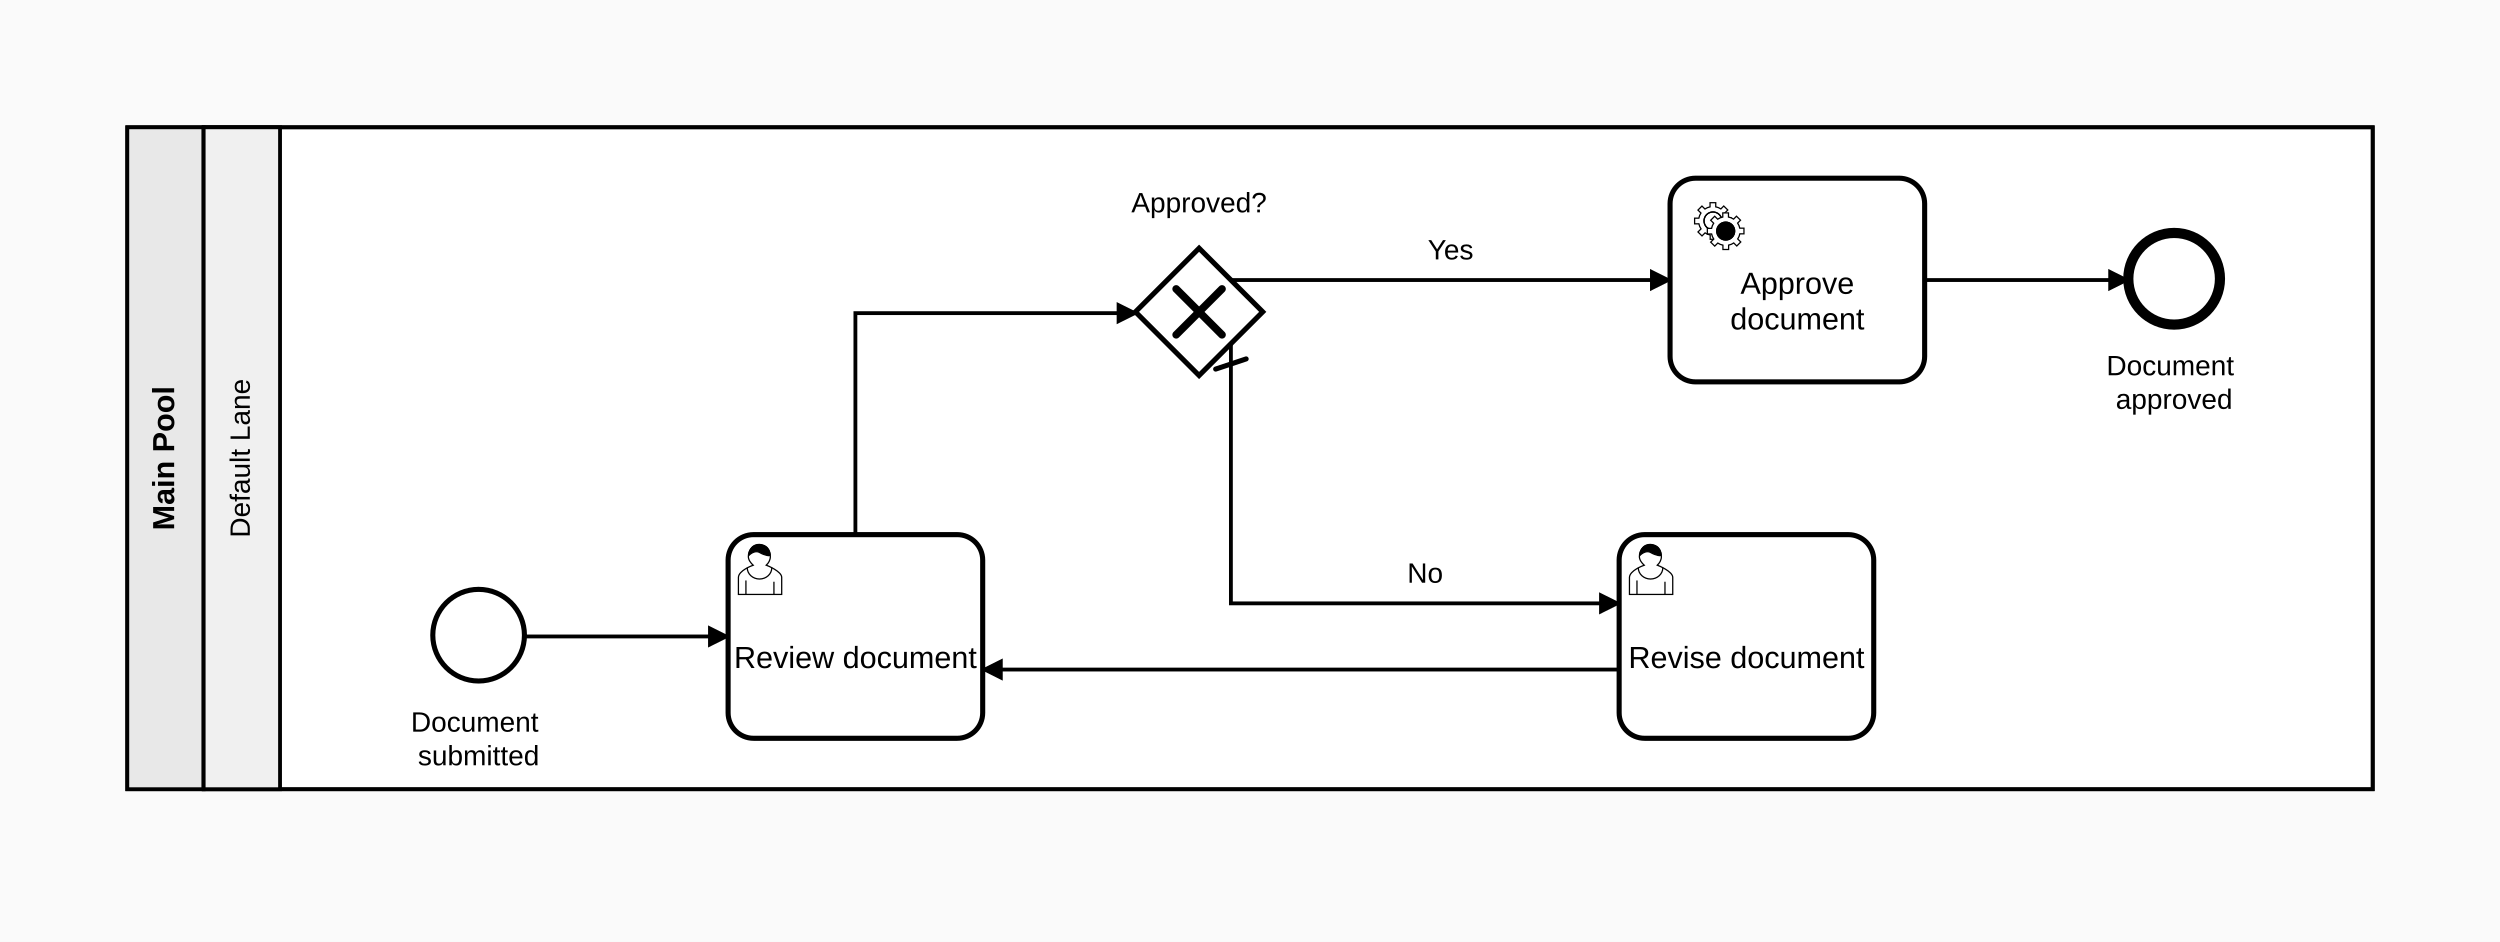
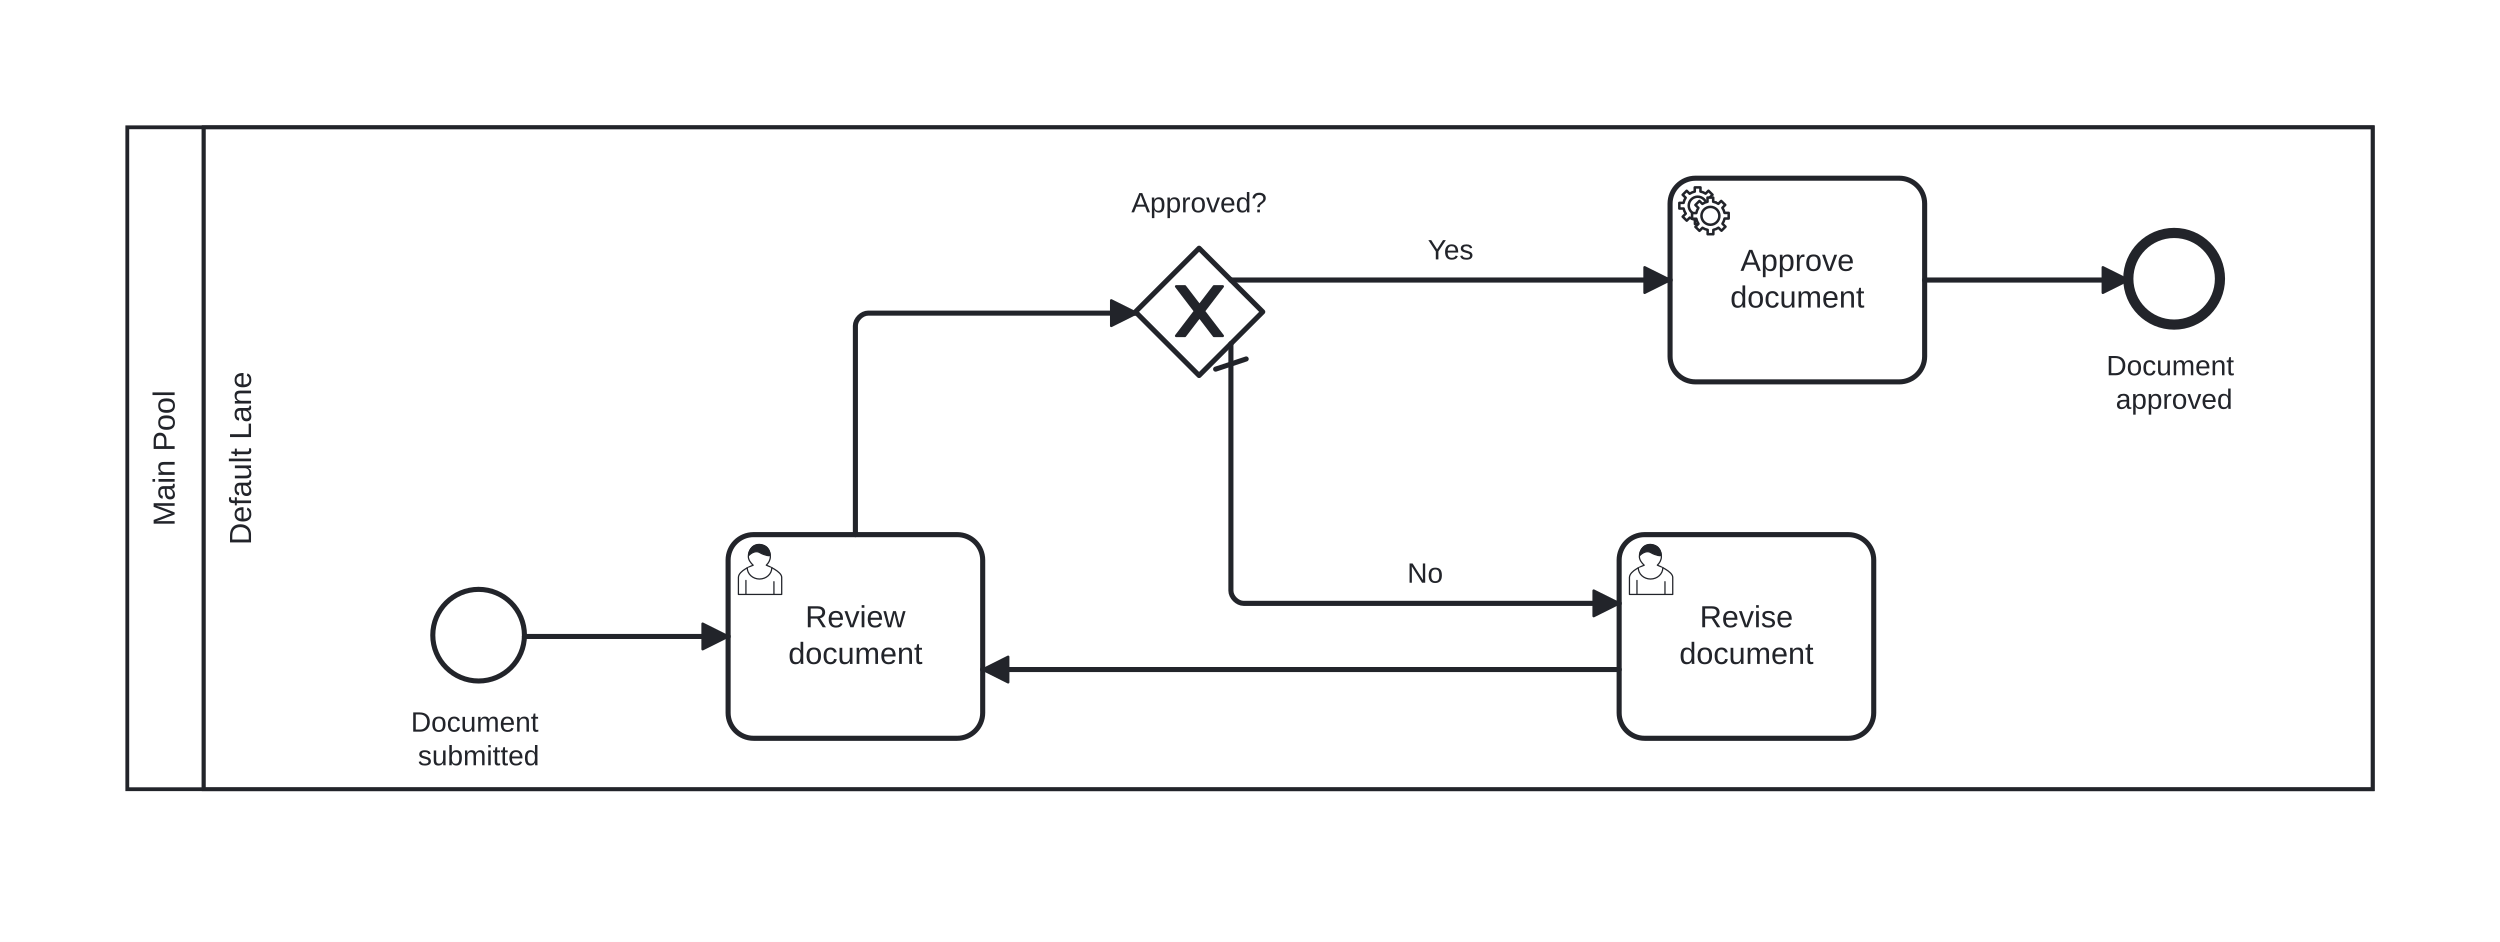
<svg xmlns="http://www.w3.org/2000/svg" width="982" height="370" viewBox="0 0 982 370" font-family="Arial, sans-serif">
  <defs>
    <marker id="seq-end" viewBox="0 0 20 20" refX="11" refY="10" markerWidth="10" markerHeight="10" orient="auto">
-       <path d="M 1 5 L 11 10 L 1 15 Z" fill="#000000" stroke="#000000" stroke-width="1" />
+       <path d="M 1 5 L 11 10 L 1 15 Z" fill="#22242a" stroke="#22242a" stroke-width="1" stroke-linecap="round" stroke-linejoin="round" />
    </marker>
-     <marker id="seq-default-src" viewBox="0 0 20 20" refX="0" refY="10" markerWidth="13.3" markerHeight="13.3" orient="auto">
-       <path d="M 6 4 L 10 16" fill="none" stroke="#000000" stroke-width="2" stroke-linecap="round" />
+     <marker id="seq-default-src" viewBox="0 0 20 20" refX="0" refY="10" markerWidth="10" markerHeight="10" orient="auto">
+       <path d="M 6 4 L 10 16" fill="none" stroke="#22242a" stroke-width="2" stroke-linecap="round" />
    </marker>
-     <marker id="seq-conditional-src" viewBox="0 0 20 20" refX="-1" refY="10" markerWidth="13.3" markerHeight="13.3" orient="auto">
-       <path d="M 0 10 L 8 6 L 16 10 L 8 14 Z" fill="#ffffff" stroke="#000000" stroke-width="2" stroke-linejoin="round" />
+     <marker id="seq-conditional-src" viewBox="0 0 20 20" refX="-1" refY="10" markerWidth="10" markerHeight="10" orient="auto">
+       <path d="M 0 10 L 8 6 L 16 10 L 8 14 Z" fill="#ffffff" stroke="#22242a" stroke-width="2" stroke-linejoin="round" />
    </marker>
    <marker id="msg-start" viewBox="0 0 20 20" refX="6" refY="6" markerWidth="20" markerHeight="20" orient="auto">
-       <circle cx="6" cy="6" r="3.5" fill="#ffffff" stroke="#000000" stroke-width="1" />
+       <circle cx="6" cy="6" r="3.5" fill="#ffffff" stroke="#22242a" stroke-width="1" stroke-dasharray="10000, 1" />
    </marker>
    <marker id="msg-end" viewBox="0 0 20 20" refX="8.5" refY="5" markerWidth="20" markerHeight="20" orient="auto">
-       <path d="m 1 5 l 0 -3 l 7 3 l -7 3 z" fill="#ffffff" stroke="#000000" stroke-width="1" stroke-linecap="butt" />
+       <path d="m 1 5 l 0 -3 l 7 3 l -7 3 z" fill="#ffffff" stroke="#22242a" stroke-width="1" stroke-linecap="round" stroke-linejoin="round" stroke-dasharray="10000, 1" />
    </marker>
    <marker id="assoc-end" viewBox="0 0 20 20" refX="11" refY="10" markerWidth="10" markerHeight="10" orient="auto">
-       <path d="M 1 5 L 11 10 L 1 15" fill="none" stroke="#000000" stroke-width="1.5" />
+       <path d="M 1 5 L 11 10 L 1 15" fill="none" stroke="#22242a" stroke-width="1.5" stroke-linecap="round" stroke-linejoin="round" stroke-dasharray="10000, 1" />
    </marker>
  </defs>
-   <rect width="982" height="370" fill="#fafafa" />
-   <rect x="50" y="50" width="882" height="260" fill="#ffffff" stroke="#000000" stroke-width="1.5" />
-   <rect x="50" y="50" width="30" height="260" fill="#e8e8e8" stroke="#000000" stroke-width="1.5" />
-   <text x="65" y="180" text-anchor="middle" dominant-baseline="middle" font-size="12" font-weight="bold" fill="#000000" transform="rotate(-90,65,180)">Main Pool</text>
-   <rect x="80" y="50" width="852" height="260" fill="#ffffff" fill-opacity="0.25" stroke="#000000" stroke-width="1.5" />
-   <rect x="80" y="50" width="30" height="260" fill="#f0f0f0" stroke="#000000" stroke-width="1.5" />
-   <text x="95" y="180" text-anchor="middle" dominant-baseline="middle" font-size="11" fill="#000000" transform="rotate(-90,95,180)">Default Lane</text>
-   <path data-element-id="f1" d="M 206 250 L 286 250" stroke="#000000" stroke-width="1.5" fill="none" marker-end="url(#seq-end)" />
-   <path data-element-id="f2" d="M 336 210 L 336 123 L 446.5 123" stroke="#000000" stroke-width="1.5" fill="none" marker-end="url(#seq-end)" />
-   <path data-element-id="f3" d="M 483.5 110 L 656 110" stroke="#000000" stroke-width="1.5" fill="none" marker-end="url(#seq-end)" />
-   <text text-anchor="middle" font-size="11" fill="#000000">
-     <tspan x="569.8" y="101.9">Yes</tspan>
-   </text>
-   <path data-element-id="f4" d="M 483.5 135 L 483.5 237 L 636 237" stroke="#000000" stroke-width="1.5" fill="none" marker-start="url(#seq-default-src)" marker-end="url(#seq-end)" />
-   <text text-anchor="middle" font-size="11" fill="#000000">
-     <tspan x="559.8" y="228.9">No</tspan>
-   </text>
-   <path data-element-id="f5" d="M 636 263 L 386 263" stroke="#000000" stroke-width="1.5" fill="none" marker-end="url(#seq-end)" />
-   <path data-element-id="f6" d="M 756 110 L 836 110" stroke="#000000" stroke-width="1.5" fill="none" marker-end="url(#seq-end)" />
+   <rect width="982" height="370" fill="#ffffff" />
+   <rect x="50" y="50" width="882" height="260" fill="#ffffff" fill-opacity="0.95" stroke="#22242a" stroke-width="1.5" />
+   <path d="M 80 50 L 80 310" stroke="#22242a" stroke-width="1.5" fill="none" />
+   <text x="68.6" y="180" text-anchor="middle" font-size="12" fill="#22242a" transform="rotate(-90,68.6,180)">Main Pool</text>
+   <rect x="80" y="50" width="852" height="260" fill="#ffffff" fill-opacity="0.25" stroke="#22242a" stroke-width="1.5" />
+   <text x="98.6" y="180" text-anchor="middle" font-size="12" fill="#22242a" transform="rotate(-90,98.6,180)">Default Lane</text>
  <g data-element-id="start1">
-     <circle cx="188" cy="249.5" r="18" fill="#ffffff" fill-opacity="0.95" stroke="#000000" stroke-width="2" />
-     <text text-anchor="middle" font-size="11" fill="#000000">
+     <circle cx="188" cy="249.5" r="18" fill="#ffffff" fill-opacity="0.95" stroke="#22242a" stroke-width="2" />
+     <text text-anchor="middle" font-size="11" fill="#22242a">
      <tspan x="188" y="287.4">Document</tspan>
      <tspan x="188" y="300.6">submitted</tspan>
    </text>
  </g>
  <g data-element-id="task1">
-     <rect x="286" y="210" width="100" height="80" rx="10" ry="10" fill="#ffffff" fill-opacity="0.95" stroke="#000000" stroke-width="2" />
-     <g>
-       <path d="m 301,222 c 0.909,-0.845 1.594,-2.049 1.594,-3.385 0,-2.554 -1.805,-4.622 -4.357,-4.622 -2.552,0 -4.288,2.068 -4.288,4.622 0,1.348 0.974,2.562 1.896,3.405 -0.529,0.187 -5.669,2.097 -5.794,4.756 v 6.718 h 17 v -6.718 c 0,-2.298 -5.528,-4.595 -6.051,-4.776 z m -8,6 l 0,5.5 m 11,0 l 0,-5" fill="#ffffff" stroke="#000000" stroke-width="0.5" />
-       <path d="m 303.162,223.009 c 0,2.447 -2.158,4.431 -4.821,4.431 -2.665,0 -4.822,-1.981 -4.822,-4.431" fill="none" stroke="#000000" stroke-width="0.5" />
-       <path d="m 294.1,218.2 c 0,0 2.251,-2.358 4.274,-1.177 2.024,1.181 4.221,1.537 4.124,0.965 -0.098,-0.57 -0.117,-3.791 -4.191,-4.136 -3.575,0.001 -4.208,3.367 -4.207,4.348 z" fill="#000000" stroke="#000000" stroke-width="0.5" />
+     <rect x="286" y="210" width="100" height="80" rx="10" ry="10" fill="#ffffff" fill-opacity="0.95" stroke="#22242a" stroke-width="2" />
+     <text x="336" y="246.4" text-anchor="middle" font-size="12" fill="#22242a">Review</text>
+     <text x="336" y="260.8" text-anchor="middle" font-size="12" fill="#22242a">document</text>
+     <g transform="translate(286,210)">
+       <path d="m 15,12 c 0.909,-0.845 1.594,-2.049 1.594,-3.385 0,-2.554 -1.805,-4.622 -4.357,-4.622 -2.552,0 -4.288,2.068 -4.288,4.622 0,1.348 0.974,2.562 1.896,3.405 -0.529,0.187 -5.669,2.097 -5.794,4.756 v 6.718 h 17 v -6.718 c 0,-2.298 -5.528,-4.595 -6.051,-4.776 zm -8,6 l 0,5.5 m 11,0 l 0,-5" fill="#ffffff" stroke="#22242a" stroke-width="0.5" stroke-linecap="round" stroke-linejoin="round" />
+       <path d="m 15,12 m 2.162,1.009 c 0,2.447 -2.158,4.431 -4.821,4.431 -2.665,0 -4.822,-1.981 -4.822,-4.431 " fill="#ffffff" stroke="#22242a" stroke-width="0.5" stroke-linecap="round" stroke-linejoin="round" />
+       <path d="m 15,12 m -6.9,-3.80 c 0,0 2.251,-2.358 4.274,-1.177 2.024,1.181 4.221,1.537 4.124,0.965 -0.098,-0.57 -0.117,-3.791 -4.191,-4.136 -3.575,0.001 -4.208,3.367 -4.207,4.348 z" fill="#22242a" stroke="#22242a" stroke-width="0.5" stroke-linecap="round" stroke-linejoin="round" />
    </g>
-     <text x="336" y="259" text-anchor="middle" dominant-baseline="middle" font-size="12" fill="#000000">Review document</text>
  </g>
  <g data-element-id="gw1">
-     <polygon points="471,97.5 496,122.5 471,147.5 446,122.5" fill="#ffffff" fill-opacity="0.95" stroke="#000000" stroke-width="2" />
-     <line x1="462" y1="113.5" x2="480" y2="131.5" stroke="#000000" stroke-width="3" stroke-linecap="round" />
-     <line x1="480" y1="113.5" x2="462" y2="131.5" stroke="#000000" stroke-width="3" stroke-linecap="round" />
-     <text text-anchor="middle" font-size="11" fill="#000000">
+     <polygon points="471,97.5 496,122.5 471,147.5 446,122.5" fill="#ffffff" fill-opacity="0.95" stroke="#22242a" stroke-width="2" stroke-linejoin="round" />
+     <g transform="translate(446,97.5)">
+       <path d="m 16,15 7.429,9.714 -7.429,9.714 3.429,0 5.714,-7.464 5.714,7.464 3.429,0 -7.429,-9.714 7.429,-9.714 -3.429,0 -5.714,7.464 -5.714,-7.464 -3.429,0 z" fill="#22242a" stroke="#22242a" stroke-width="1" stroke-linecap="round" stroke-linejoin="round" />
+     </g>
+     <text text-anchor="middle" font-size="11" fill="#22242a">
      <tspan x="471" y="83.4">Approved?</tspan>
    </text>
  </g>
  <g data-element-id="task2">
-     <rect x="656" y="70" width="100" height="80" rx="10" ry="10" fill="#ffffff" fill-opacity="0.95" stroke="#000000" stroke-width="2" />
-     <g>
-       <path d="m 674,94 v -1.713 c 0.352,-0.071 0.704,-0.178 1.048,-0.321 0.344,-0.145 0.666,-0.321 0.966,-0.521 l 1.194,1.18 1.567,-1.577 -1.195,-1.18 c 0.403,-0.614 0.683,-1.299 0.825,-2.018 l 1.622,-0.01 v -2.22 l -1.637,0.01 c -0.073,-0.352 -0.178,-0.7 -0.324,-1.044 -0.145,-0.344 -0.321,-0.664 -0.523,-0.962 l 1.131,-1.136 -1.583,-1.563 -1.13,1.136 c -0.614,-0.401 -1.303,-0.681 -2.023,-0.822 l 0.009,-1.619 h -2.241 l 0.004,1.631 c -0.354,0.074 -0.705,0.18 -1.05,0.324 -0.344,0.144 -0.665,0.321 -0.964,0.52 l -1.17,-1.158 -1.567,1.579 1.168,1.157 c -0.403,0.613 -0.683,1.298 -0.825,2.017 l -1.659,0.003 v 2.222 l 1.672,-0.006 c 0.073,0.351 0.18,0.702 0.324,1.045 0.145,0.344 0.321,0.664 0.523,0.961 l -1.199,1.197 1.584,1.56 1.196,-1.193 c 0.614,0.403 1.303,0.682 2.023,0.823 l 0.001,1.699 h 2.227 z m 0.221,-3.996 c -1.789,0.75 -3.858,-0.093 -4.61,-1.874 -0.752,-1.783 0.091,-3.846 1.88,-4.596 1.788,-0.749 3.857,0.093 4.609,1.874 0.752,1.782 -0.091,3.846 -1.879,4.596 z" fill="#ffffff" stroke="#000000" stroke-width="0.5" />
-       <path d="m 674.221,90.004 c -1.789,0.75 -3.858,-0.093 -4.61,-1.874 -0.752,-1.783 0.091,-3.846 1.88,-4.596 1.788,-0.749 3.857,0.093 4.609,1.874 0.752,1.782 -0.091,3.846 -1.879,4.596 z" fill="none" stroke="#000000" stroke-width="0.5" />
-       <path d="m 679,98 v -1.713 c 0.352,-0.071 0.704,-0.178 1.048,-0.321 0.344,-0.145 0.666,-0.321 0.966,-0.521 l 1.194,1.18 1.567,-1.577 -1.195,-1.18 c 0.403,-0.614 0.683,-1.299 0.825,-2.018 l 1.622,-0.01 v -2.22 l -1.637,0.01 c -0.073,-0.352 -0.178,-0.7 -0.324,-1.044 -0.145,-0.344 -0.321,-0.664 -0.523,-0.962 l 1.131,-1.136 -1.583,-1.563 -1.13,1.136 c -0.614,-0.401 -1.303,-0.681 -2.023,-0.822 l 0.009,-1.619 h -2.241 l 0.004,1.631 c -0.354,0.074 -0.705,0.18 -1.05,0.324 -0.344,0.144 -0.665,0.321 -0.964,0.52 l -1.17,-1.158 -1.567,1.579 1.168,1.157 c -0.403,0.613 -0.683,1.298 -0.825,2.017 l -1.659,0.003 v 2.222 l 1.672,-0.006 c 0.073,0.351 0.18,0.702 0.324,1.045 0.145,0.344 0.321,0.664 0.523,0.961 l -1.199,1.197 1.584,1.56 1.196,-1.193 c 0.614,0.403 1.303,0.682 2.023,0.823 l 0.001,1.699 h 2.227 z m 0.221,-3.996 c -1.789,0.75 -3.858,-0.093 -4.61,-1.874 -0.752,-1.783 0.091,-3.846 1.88,-4.596 1.788,-0.749 3.857,0.093 4.609,1.874 0.752,1.782 -0.091,3.846 -1.879,4.596 z" fill="#ffffff" stroke="#000000" stroke-width="0.5" />
-       <path d="m 679.221,94.004 c -1.789,0.75 -3.858,-0.093 -4.61,-1.874 -0.752,-1.783 0.091,-3.846 1.88,-4.596 1.788,-0.749 3.857,0.093 4.609,1.874 0.752,1.782 -0.091,3.846 -1.879,4.596 z" fill="#000000" stroke="#000000" stroke-width="0.5" />
+     <rect x="656" y="70" width="100" height="80" rx="10" ry="10" fill="#ffffff" fill-opacity="0.95" stroke="#22242a" stroke-width="2" />
+     <text x="706" y="106.4" text-anchor="middle" font-size="12" fill="#22242a">Approve</text>
+     <text x="706" y="120.8" text-anchor="middle" font-size="12" fill="#22242a">document</text>
+     <g transform="translate(656,70)">
+       <circle cx="11" cy="11" r="5" fill="#ffffff" stroke="none" />
+       <path d="m 12,18 v -1.713 c 0.352,-0.07 0.704,-0.178 1.048,-0.321 0.344,-0.145 0.666,-0.321 0.966,-0.521 l 1.194,1.18 1.567,-1.577 -1.195,-1.18 c 0.403,-0.614 0.683,-1.299 0.825,-2.018 l 1.622,-0.01 v -2.22 l -1.637,0.01 c -0.073,-0.352 -0.178,-0.7 -0.324,-1.044 -0.145,-0.344 -0.321,-0.664 -0.523,-0.962 l 1.131,-1.136 -1.583,-1.563 -1.13,1.136 c -0.614,-0.401 -1.303,-0.681 -2.023,-0.822 l 0.009,-1.619 h -2.241 l 0.004,1.631 c -0.354,0.074 -0.705,0.18 -1.05,0.324 -0.344,0.144 -0.665,0.321 -0.964,0.52 l -1.17,-1.158 -1.567,1.579 1.168,1.157 c -0.403,0.613 -0.683,1.298 -0.825,2.017 l -1.659,0.003 v 2.222 l 1.672,-0.006 c 0.073,0.351 0.18,0.702 0.324,1.045 0.145,0.344 0.321,0.664 0.523,0.961 l -1.199,1.197 1.584,1.56 1.196,-1.193 c 0.614,0.403 1.303,0.682 2.023,0.823 l 7.19e-4,1.699 h 2.227 z m 0.221,-3.996 c -1.789,0.75 -3.858,-0.093 -4.61,-1.874 -0.752,-1.783 0.091,-3.846 1.88,-4.596 1.788,-0.749 3.857,0.093 4.609,1.874 0.752,1.782 -0.091,3.846 -1.88,4.596 z" fill="#ffffff" stroke="#22242a" stroke-width="1" stroke-linecap="round" stroke-linejoin="round" />
+       <circle cx="16" cy="15" r="5" fill="#ffffff" stroke="none" />
+       <path d="m 17,22 v -1.713 c 0.352,-0.07 0.704,-0.178 1.048,-0.321 0.344,-0.145 0.666,-0.321 0.966,-0.521 l 1.194,1.18 1.567,-1.577 -1.195,-1.18 c 0.403,-0.614 0.683,-1.299 0.825,-2.018 l 1.622,-0.01 v -2.22 l -1.637,0.01 c -0.073,-0.352 -0.178,-0.7 -0.324,-1.044 -0.145,-0.344 -0.321,-0.664 -0.523,-0.962 l 1.131,-1.136 -1.583,-1.563 -1.13,1.136 c -0.614,-0.401 -1.303,-0.681 -2.023,-0.822 l 0.009,-1.619 h -2.241 l 0.004,1.631 c -0.354,0.074 -0.705,0.18 -1.05,0.324 -0.344,0.144 -0.665,0.321 -0.964,0.52 l -1.17,-1.158 -1.567,1.579 1.168,1.157 c -0.403,0.613 -0.683,1.298 -0.825,2.017 l -1.659,0.003 v 2.222 l 1.672,-0.006 c 0.073,0.351 0.18,0.702 0.324,1.045 0.145,0.344 0.321,0.664 0.523,0.961 l -1.199,1.197 1.584,1.56 1.196,-1.193 c 0.614,0.403 1.303,0.682 2.023,0.823 l 7.19e-4,1.699 h 2.227 z m 0.221,-3.996 c -1.789,0.75 -3.858,-0.093 -4.61,-1.874 -0.752,-1.783 0.091,-3.846 1.88,-4.596 1.788,-0.749 3.857,0.093 4.609,1.874 0.752,1.782 -0.091,3.846 -1.88,4.596 z" fill="#ffffff" stroke="#22242a" stroke-width="1" stroke-linecap="round" stroke-linejoin="round" />
    </g>
-     <text x="706" y="112" text-anchor="middle" dominant-baseline="middle" font-size="12" fill="#000000">Approve</text>
-     <text x="706" y="126" text-anchor="middle" dominant-baseline="middle" font-size="12" fill="#000000">document</text>
  </g>
  <g data-element-id="task3">
-     <rect x="636" y="210" width="100" height="80" rx="10" ry="10" fill="#ffffff" fill-opacity="0.95" stroke="#000000" stroke-width="2" />
-     <g>
-       <path d="m 651,222 c 0.909,-0.845 1.594,-2.049 1.594,-3.385 0,-2.554 -1.805,-4.622 -4.357,-4.622 -2.552,0 -4.288,2.068 -4.288,4.622 0,1.348 0.974,2.562 1.896,3.405 -0.529,0.187 -5.669,2.097 -5.794,4.756 v 6.718 h 17 v -6.718 c 0,-2.298 -5.528,-4.595 -6.051,-4.776 z m -8,6 l 0,5.5 m 11,0 l 0,-5" fill="#ffffff" stroke="#000000" stroke-width="0.5" />
-       <path d="m 653.162,223.009 c 0,2.447 -2.158,4.431 -4.821,4.431 -2.665,0 -4.822,-1.981 -4.822,-4.431" fill="none" stroke="#000000" stroke-width="0.5" />
-       <path d="m 644.1,218.2 c 0,0 2.251,-2.358 4.274,-1.177 2.024,1.181 4.221,1.537 4.124,0.965 -0.098,-0.57 -0.117,-3.791 -4.191,-4.136 -3.575,0.001 -4.208,3.367 -4.207,4.348 z" fill="#000000" stroke="#000000" stroke-width="0.5" />
+     <rect x="636" y="210" width="100" height="80" rx="10" ry="10" fill="#ffffff" fill-opacity="0.95" stroke="#22242a" stroke-width="2" />
+     <text x="686" y="246.4" text-anchor="middle" font-size="12" fill="#22242a">Revise</text>
+     <text x="686" y="260.8" text-anchor="middle" font-size="12" fill="#22242a">document</text>
+     <g transform="translate(636,210)">
+       <path d="m 15,12 c 0.909,-0.845 1.594,-2.049 1.594,-3.385 0,-2.554 -1.805,-4.622 -4.357,-4.622 -2.552,0 -4.288,2.068 -4.288,4.622 0,1.348 0.974,2.562 1.896,3.405 -0.529,0.187 -5.669,2.097 -5.794,4.756 v 6.718 h 17 v -6.718 c 0,-2.298 -5.528,-4.595 -6.051,-4.776 zm -8,6 l 0,5.5 m 11,0 l 0,-5" fill="#ffffff" stroke="#22242a" stroke-width="0.5" stroke-linecap="round" stroke-linejoin="round" />
+       <path d="m 15,12 m 2.162,1.009 c 0,2.447 -2.158,4.431 -4.821,4.431 -2.665,0 -4.822,-1.981 -4.822,-4.431 " fill="#ffffff" stroke="#22242a" stroke-width="0.5" stroke-linecap="round" stroke-linejoin="round" />
+       <path d="m 15,12 m -6.9,-3.80 c 0,0 2.251,-2.358 4.274,-1.177 2.024,1.181 4.221,1.537 4.124,0.965 -0.098,-0.57 -0.117,-3.791 -4.191,-4.136 -3.575,0.001 -4.208,3.367 -4.207,4.348 z" fill="#22242a" stroke="#22242a" stroke-width="0.5" stroke-linecap="round" stroke-linejoin="round" />
    </g>
-     <text x="686" y="259" text-anchor="middle" dominant-baseline="middle" font-size="12" fill="#000000">Revise document</text>
  </g>
  <g data-element-id="end1">
-     <circle cx="854" cy="109.5" r="18" fill="#ffffff" fill-opacity="0.95" stroke="#000000" stroke-width="4" />
-     <text text-anchor="middle" font-size="11" fill="#000000">
+     <circle cx="854" cy="109.5" r="18" fill="#ffffff" fill-opacity="0.95" stroke="#22242a" stroke-width="4" />
+     <text text-anchor="middle" font-size="11" fill="#22242a">
      <tspan x="854" y="147.4">Document</tspan>
      <tspan x="854" y="160.6">approved</tspan>
    </text>
  </g>
+   <path data-element-id="f1" data-waypoints="206,250 286,250" d="M 206 250 L 286 250" stroke="#22242a" stroke-width="2" fill="none" stroke-linecap="round" stroke-linejoin="round" marker-end="url(#seq-end)" />
+   <path data-element-id="f2" data-waypoints="336,210 336,123 446.5,123" d="M 336 210 L 336 128 C 336 125.5 338.5 123 341 123 L 446.5 123" stroke="#22242a" stroke-width="2" fill="none" stroke-linecap="round" stroke-linejoin="round" marker-end="url(#seq-end)" />
+   <path data-element-id="f3" data-waypoints="483.5,110 656,110" d="M 483.5 110 L 656 110" stroke="#22242a" stroke-width="2" fill="none" stroke-linecap="round" stroke-linejoin="round" marker-end="url(#seq-end)" />
+   <text text-anchor="middle" font-size="11" fill="#22242a">
+     <tspan x="569.8" y="101.9">Yes</tspan>
+   </text>
+   <path data-element-id="f4" data-waypoints="483.5,135 483.5,237 636,237" d="M 483.5 135 L 483.5 232 C 483.5 234.5 486 237 488.5 237 L 636 237" stroke="#22242a" stroke-width="2" fill="none" stroke-linecap="round" stroke-linejoin="round" marker-start="url(#seq-default-src)" marker-end="url(#seq-end)" />
+   <text text-anchor="middle" font-size="11" fill="#22242a">
+     <tspan x="559.8" y="228.9">No</tspan>
+   </text>
+   <path data-element-id="f5" data-waypoints="636,263 386,263" d="M 636 263 L 386 263" stroke="#22242a" stroke-width="2" fill="none" stroke-linecap="round" stroke-linejoin="round" marker-end="url(#seq-end)" />
+   <path data-element-id="f6" data-waypoints="756,110 836,110" d="M 756 110 L 836 110" stroke="#22242a" stroke-width="2" fill="none" stroke-linecap="round" stroke-linejoin="round" marker-end="url(#seq-end)" />
</svg>
